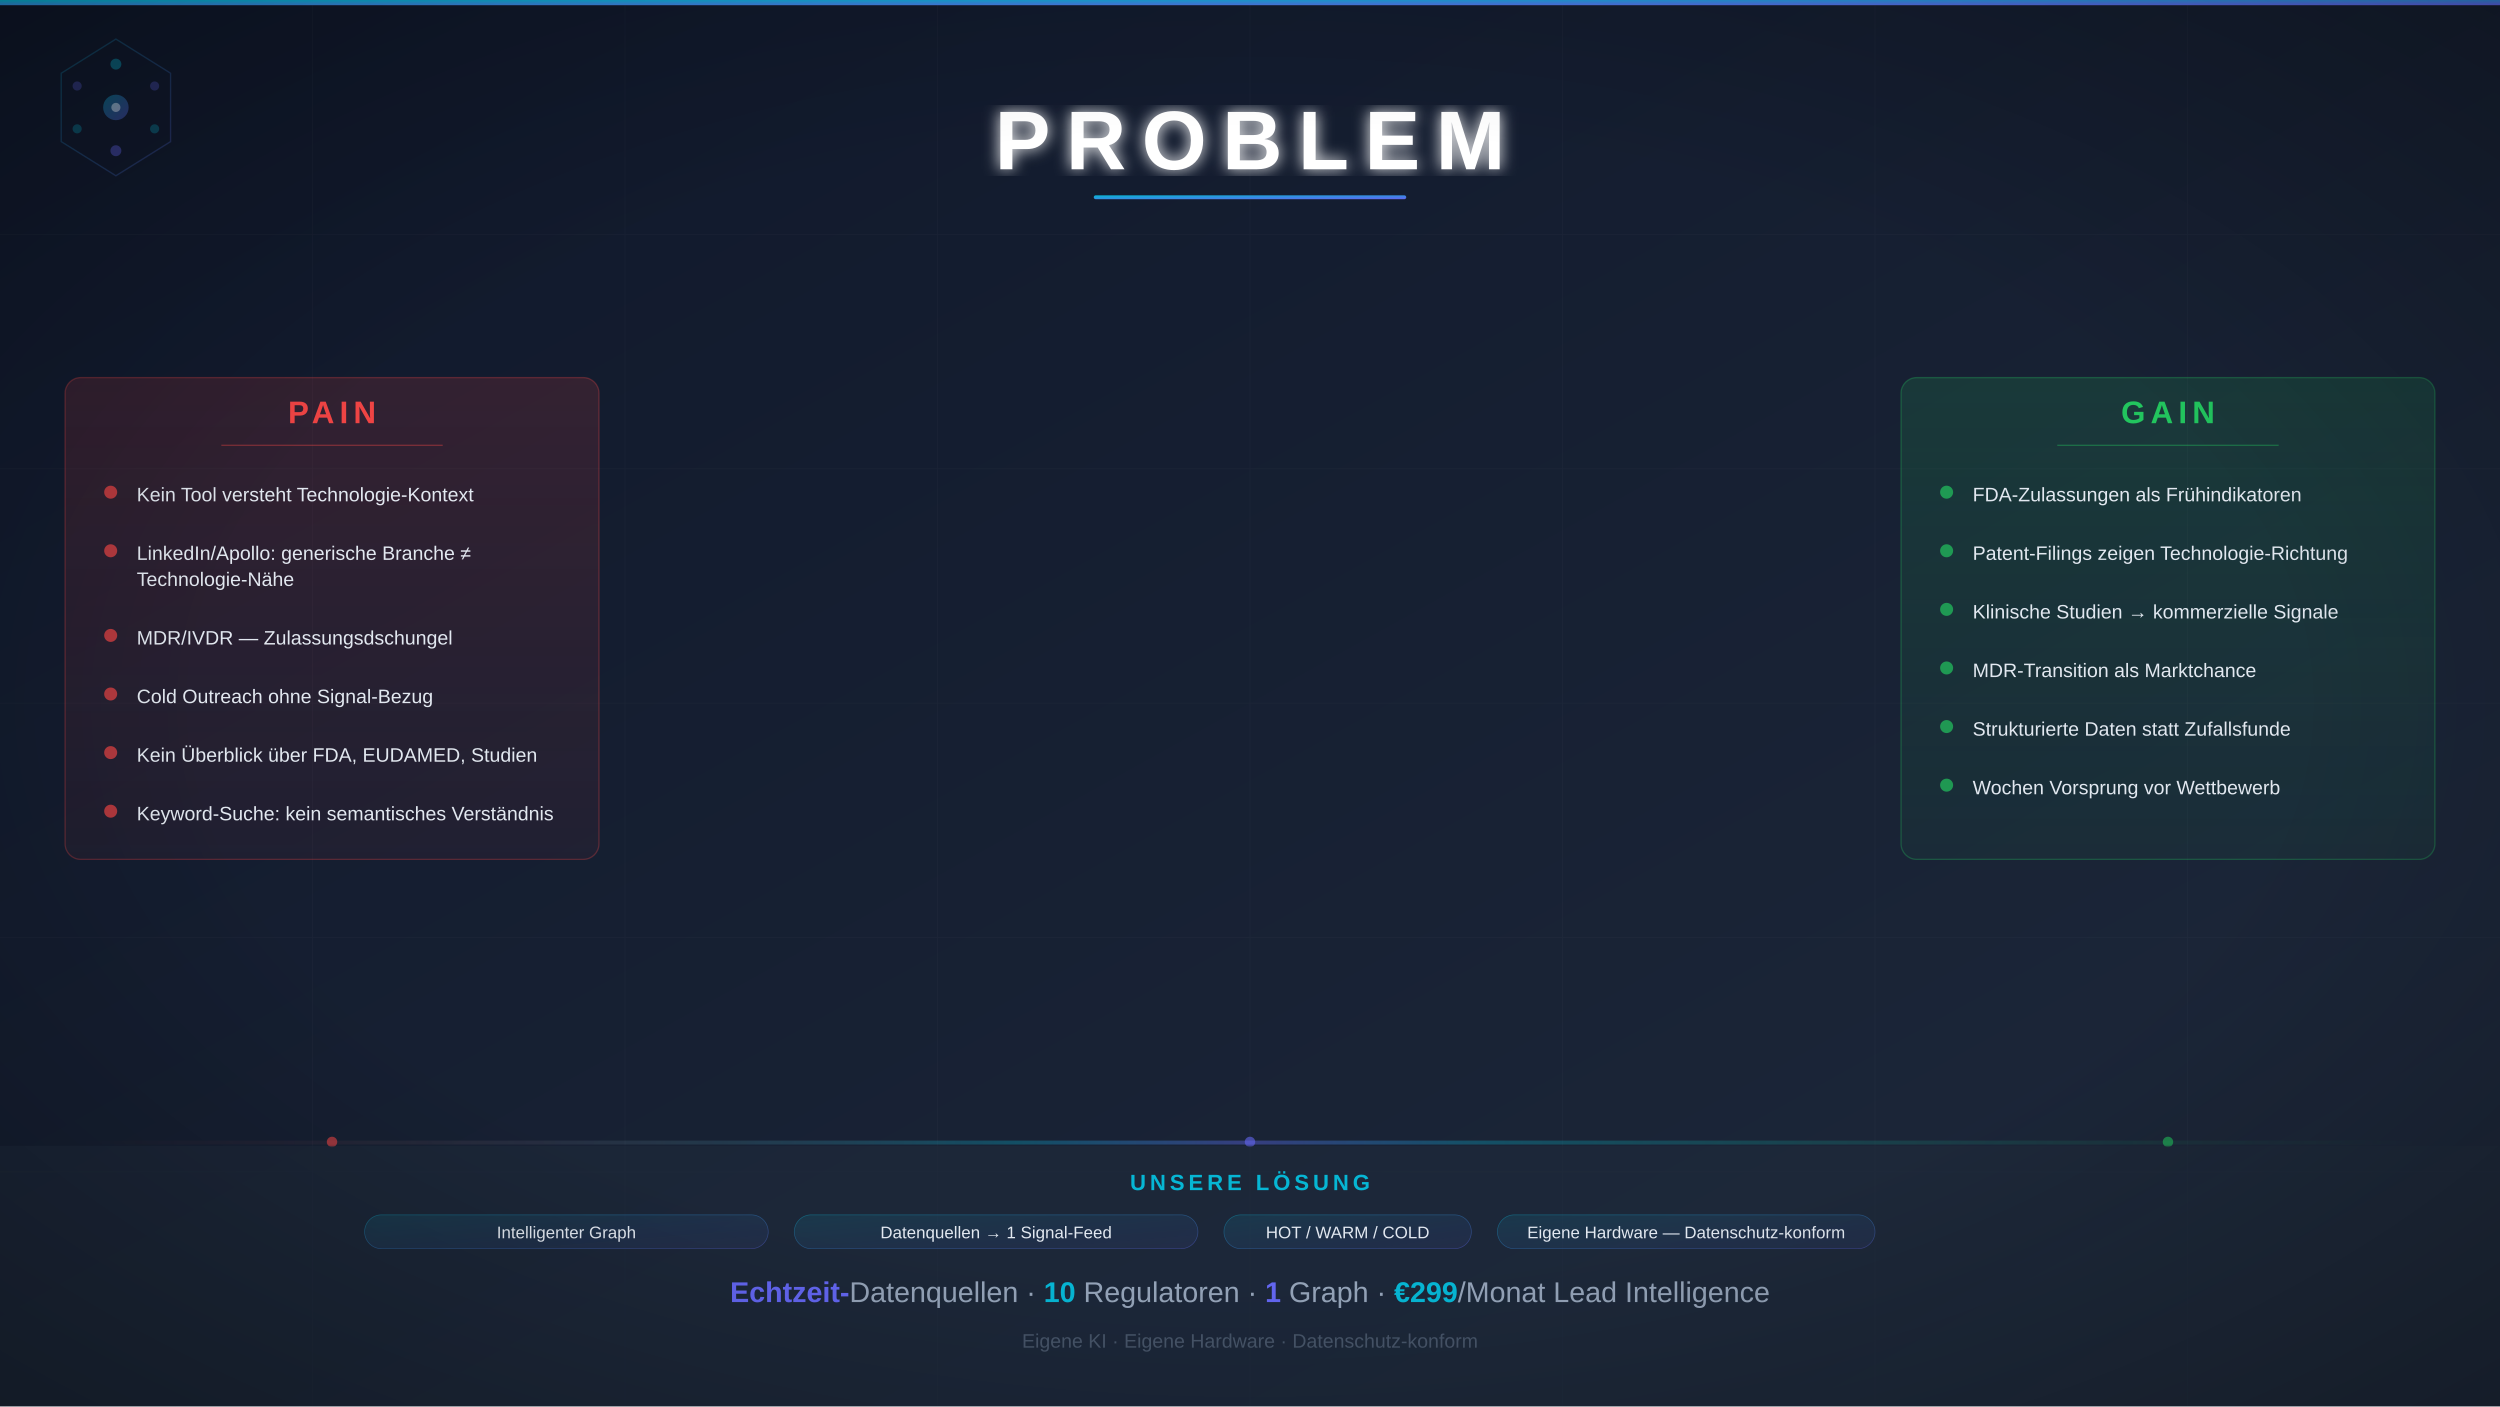
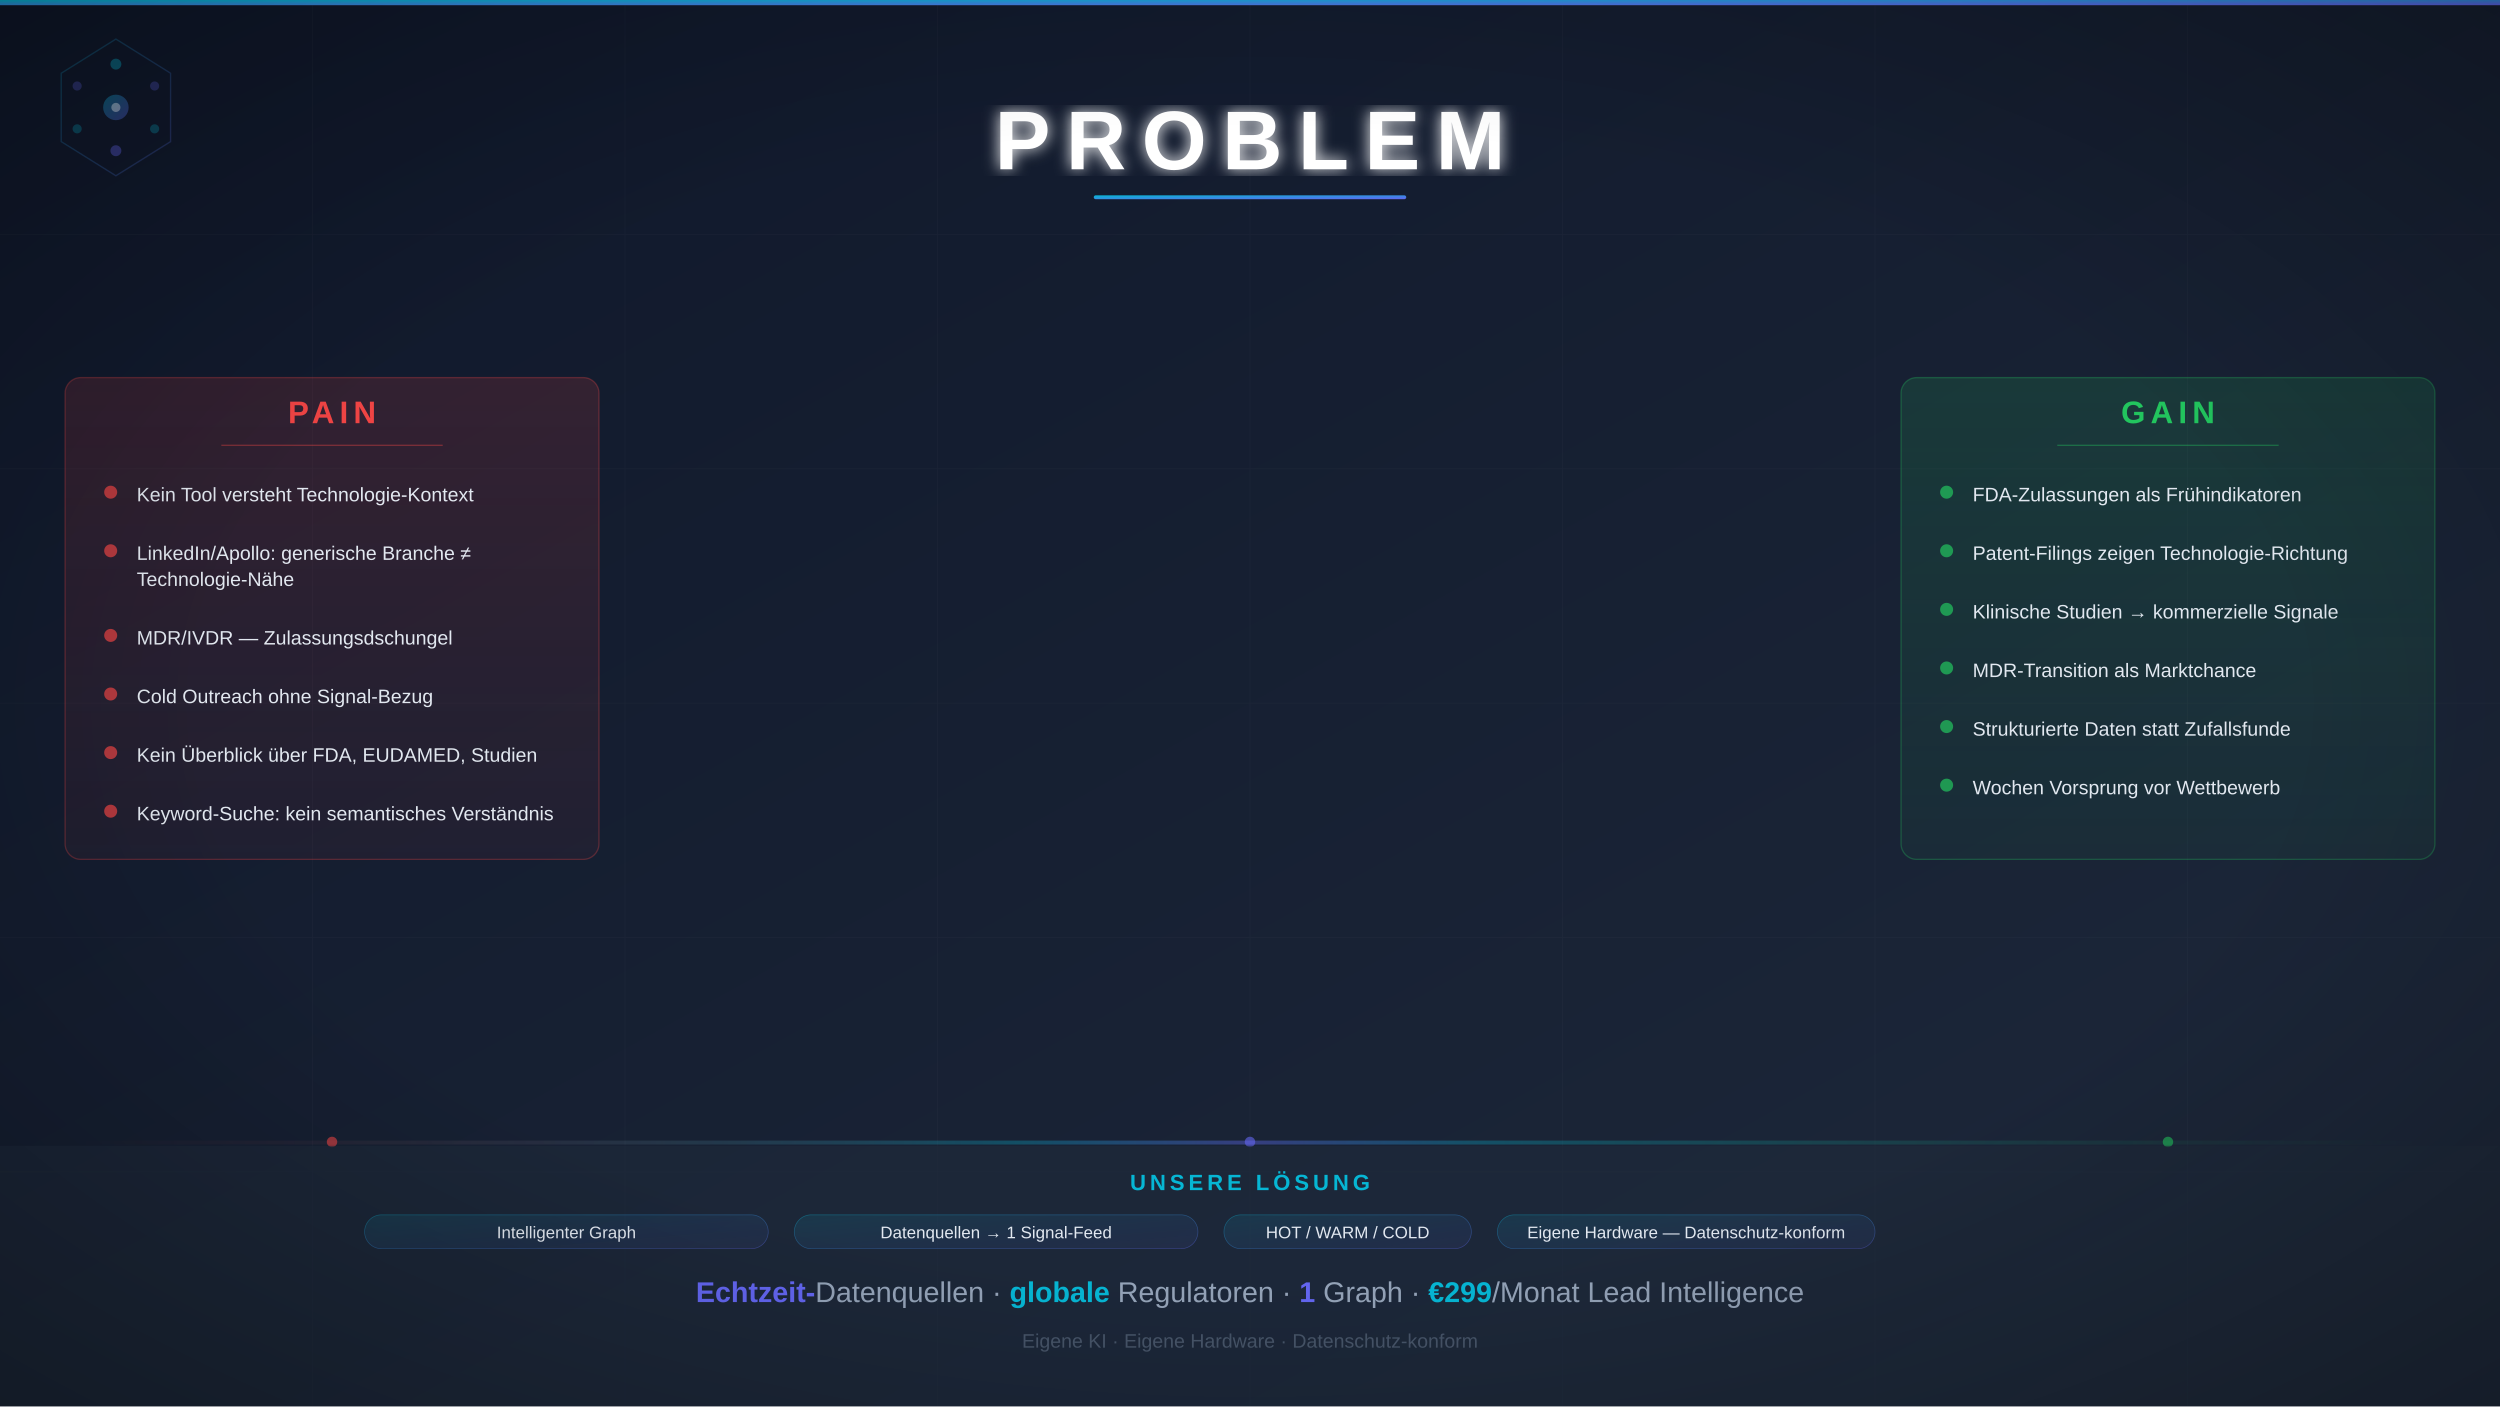
<svg xmlns="http://www.w3.org/2000/svg" viewBox="0 0 1920 1080" width="1920" height="1080">
  <defs>
    <linearGradient id="bg" x1="0%" y1="0%" x2="100%" y2="100%">
      <stop offset="0%" stop-color="#0f172a" />
      <stop offset="100%" stop-color="#1e293b" />
    </linearGradient>
    <linearGradient id="accent" x1="0%" y1="0%" x2="100%" y2="100%">
      <stop offset="0%" stop-color="#06b6d4" />
      <stop offset="100%" stop-color="#6366f1" />
    </linearGradient>
    <linearGradient id="painGrad" x1="0%" y1="0%" x2="0%" y2="100%">
      <stop offset="0%" stop-color="#ef4444" stop-opacity="0.15" />
      <stop offset="100%" stop-color="#ef4444" stop-opacity="0.05" />
    </linearGradient>
    <linearGradient id="gainGrad" x1="0%" y1="0%" x2="0%" y2="100%">
      <stop offset="0%" stop-color="#22c55e" stop-opacity="0.15" />
      <stop offset="100%" stop-color="#22c55e" stop-opacity="0.05" />
    </linearGradient>
    <linearGradient id="chipGrad" x1="0%" y1="0%" x2="100%" y2="100%">
      <stop offset="0%" stop-color="#06b6d4" stop-opacity="0.12" />
      <stop offset="100%" stop-color="#6366f1" stop-opacity="0.08" />
    </linearGradient>
    <linearGradient id="flowGrad" x1="0%" y1="0%" x2="100%" y2="0%">
      <stop offset="0%" stop-color="#ef4444" stop-opacity="0" />
      <stop offset="40%" stop-color="#06b6d4" stop-opacity="0.3" />
      <stop offset="50%" stop-color="#6366f1" stop-opacity="0.4" />
      <stop offset="60%" stop-color="#06b6d4" stop-opacity="0.3" />
      <stop offset="100%" stop-color="#22c55e" stop-opacity="0" />
    </linearGradient>
    <filter id="glow">
      <feGaussianBlur stdDeviation="6" result="b" />
      <feMerge>
        <feMergeNode in="b" />
        <feMergeNode in="SourceGraphic" />
      </feMerge>
    </filter>
    <filter id="glowStrong">
      <feGaussianBlur stdDeviation="12" result="b" />
      <feMerge>
        <feMergeNode in="b" />
        <feMergeNode in="SourceGraphic" />
      </feMerge>
    </filter>
    <radialGradient id="vignette" cx="50%" cy="50%" r="75%">
      <stop offset="55%" stop-color="#000" stop-opacity="0" />
      <stop offset="100%" stop-color="#000" stop-opacity="0.35" />
    </radialGradient>
  </defs>
  <rect width="1920" height="1080" fill="url(#bg)" />
  <g opacity="0.03" stroke="#ffffff" stroke-width="0.5">
    <line x1="0" y1="180" x2="1920" y2="180" />
    <line x1="0" y1="360" x2="1920" y2="360" />
    <line x1="0" y1="540" x2="1920" y2="540" />
    <line x1="0" y1="720" x2="1920" y2="720" />
    <line x1="0" y1="900" x2="1920" y2="900" />
    <line x1="240" y1="0" x2="240" y2="1080" />
    <line x1="480" y1="0" x2="480" y2="1080" />
    <line x1="720" y1="0" x2="720" y2="1080" />
    <line x1="960" y1="0" x2="960" y2="1080" />
    <line x1="1200" y1="0" x2="1200" y2="1080" />
    <line x1="1440" y1="0" x2="1440" y2="1080" />
    <line x1="1680" y1="0" x2="1680" y2="1080" />
  </g>
  <rect x="0" y="0" width="1920" height="4" fill="url(#accent)" />
  <g transform="translate(40, 30) scale(0.35)">
    <polygon points="140,0 260,75 260,225 140,300 20,225 20,75" fill="none" stroke="url(#accent)" stroke-width="3" opacity="0.25" />
    <circle cx="140" cy="150" r="28" fill="url(#accent)" opacity="0.4" />
    <circle cx="140" cy="150" r="10" fill="#ffffff" opacity="0.4" />
    <circle cx="140" cy="55" r="12" fill="#06b6d4" opacity="0.4" />
    <circle cx="225" cy="103" r="10" fill="#6366f1" opacity="0.3" />
    <circle cx="225" cy="197" r="10" fill="#06b6d4" opacity="0.3" />
    <circle cx="140" cy="245" r="12" fill="#6366f1" opacity="0.4" />
    <circle cx="55" cy="197" r="10" fill="#06b6d4" opacity="0.3" />
    <circle cx="55" cy="103" r="10" fill="#6366f1" opacity="0.3" />
  </g>
  <text x="960" y="130" font-family="'Segoe UI','Helvetica Neue',Arial,sans-serif" font-size="64" font-weight="700" fill="#ffffff" letter-spacing="12" text-anchor="middle" filter="url(#glow)">PROBLEM</text>
  <rect x="840" y="150" width="240" height="3" fill="url(#accent)" rx="1.5" />
  <rect x="50" y="290" width="410" height="370" rx="12" fill="url(#painGrad)" stroke="#ef4444" stroke-width="1" stroke-opacity="0.3" />
  <text x="255" y="325" font-family="'Segoe UI','Helvetica Neue',Arial,sans-serif" font-size="24" font-weight="700" fill="#ef4444" letter-spacing="4" text-anchor="middle">PAIN</text>
  <line x1="170" y1="342" x2="340" y2="342" stroke="#ef4444" stroke-width="1" opacity="0.4" />
  <circle cx="85" cy="378" r="5" fill="#ef4444" opacity="0.7" />
  <text x="105" y="385" font-family="'Segoe UI','Helvetica Neue',Arial,sans-serif" font-size="15" fill="#e2e8f0">Kein Tool versteht Technologie-Kontext</text>
  <circle cx="85" cy="423" r="5" fill="#ef4444" opacity="0.7" />
  <text x="105" y="430" font-family="'Segoe UI','Helvetica Neue',Arial,sans-serif" font-size="15" fill="#e2e8f0">LinkedIn/Apollo: generische Branche ≠</text>
  <text x="105" y="450" font-family="'Segoe UI','Helvetica Neue',Arial,sans-serif" font-size="15" fill="#e2e8f0">Technologie-Nähe</text>
  <circle cx="85" cy="488" r="5" fill="#ef4444" opacity="0.7" />
  <text x="105" y="495" font-family="'Segoe UI','Helvetica Neue',Arial,sans-serif" font-size="15" fill="#e2e8f0">MDR/IVDR — Zulassungsdschungel</text>
  <circle cx="85" cy="533" r="5" fill="#ef4444" opacity="0.7" />
  <text x="105" y="540" font-family="'Segoe UI','Helvetica Neue',Arial,sans-serif" font-size="15" fill="#e2e8f0">Cold Outreach ohne Signal-Bezug</text>
  <circle cx="85" cy="578" r="5" fill="#ef4444" opacity="0.7" />
  <text x="105" y="585" font-family="'Segoe UI','Helvetica Neue',Arial,sans-serif" font-size="15" fill="#e2e8f0">Kein Überblick über FDA, EUDAMED, Studien</text>
  <circle cx="85" cy="623" r="5" fill="#ef4444" opacity="0.7" />
  <text x="105" y="630" font-family="'Segoe UI','Helvetica Neue',Arial,sans-serif" font-size="15" fill="#e2e8f0">Keyword-Suche: kein semantisches Verständnis</text>
  <rect x="1460" y="290" width="410" height="370" rx="12" fill="url(#gainGrad)" stroke="#22c55e" stroke-width="1" stroke-opacity="0.3" />
  <text x="1665" y="325" font-family="'Segoe UI','Helvetica Neue',Arial,sans-serif" font-size="24" font-weight="700" fill="#22c55e" letter-spacing="4" text-anchor="middle">GAIN</text>
  <line x1="1580" y1="342" x2="1750" y2="342" stroke="#22c55e" stroke-width="1" opacity="0.4" />
  <circle cx="1495" cy="378" r="5" fill="#22c55e" opacity="0.7" />
  <text x="1515" y="385" font-family="'Segoe UI','Helvetica Neue',Arial,sans-serif" font-size="15" fill="#e2e8f0">FDA-Zulassungen als Frühindikatoren</text>
  <circle cx="1495" cy="423" r="5" fill="#22c55e" opacity="0.7" />
  <text x="1515" y="430" font-family="'Segoe UI','Helvetica Neue',Arial,sans-serif" font-size="15" fill="#e2e8f0">Patent-Filings zeigen Technologie-Richtung</text>
  <circle cx="1495" cy="468" r="5" fill="#22c55e" opacity="0.7" />
  <text x="1515" y="475" font-family="'Segoe UI','Helvetica Neue',Arial,sans-serif" font-size="15" fill="#e2e8f0">Klinische Studien → kommerzielle Signale</text>
  <circle cx="1495" cy="513" r="5" fill="#22c55e" opacity="0.7" />
  <text x="1515" y="520" font-family="'Segoe UI','Helvetica Neue',Arial,sans-serif" font-size="15" fill="#e2e8f0">MDR-Transition als Marktchance</text>
  <circle cx="1495" cy="558" r="5" fill="#22c55e" opacity="0.7" />
  <text x="1515" y="565" font-family="'Segoe UI','Helvetica Neue',Arial,sans-serif" font-size="15" fill="#e2e8f0">Strukturierte Daten statt Zufallsfunde</text>
  <circle cx="1495" cy="603" r="5" fill="#22c55e" opacity="0.7" />
  <text x="1515" y="610" font-family="'Segoe UI','Helvetica Neue',Arial,sans-serif" font-size="15" fill="#e2e8f0">Wochen Vorsprung vor Wettbewerb</text>
  <rect x="50" y="876" width="1820" height="3" rx="1.5" fill="url(#flowGrad)" />
  <circle cx="255" cy="877" r="4" fill="#ef4444" opacity="0.6" />
  <circle cx="960" cy="877" r="4" fill="#6366f1" opacity="0.6" />
  <circle cx="1665" cy="877" r="4" fill="#22c55e" opacity="0.6" />
  <rect x="0" y="880" width="1920" height="200" fill="#1e293b" opacity="0.6" />
  <text x="960" y="914" font-family="'Segoe UI','Helvetica Neue',Arial,sans-serif" font-size="17" font-weight="700" fill="#06b6d4" letter-spacing="3" text-anchor="middle">UNSERE LÖSUNG</text>
  <g transform="translate(0, 945)">
    <rect x="280" y="-12" width="310" height="26" rx="13" fill="url(#chipGrad)" stroke="url(#accent)" stroke-width="0.5" stroke-opacity="0.4" />
    <text x="435" y="6" font-family="'Segoe UI','Helvetica Neue',Arial,sans-serif" font-size="13" fill="#e2e8f0" text-anchor="middle">Intelligenter Graph</text>
    <rect x="610" y="-12" width="310" height="26" rx="13" fill="url(#chipGrad)" stroke="url(#accent)" stroke-width="0.5" stroke-opacity="0.4" />
    <text x="765" y="6" font-family="'Segoe UI','Helvetica Neue',Arial,sans-serif" font-size="13" fill="#e2e8f0" text-anchor="middle">Datenquellen → 1 Signal-Feed</text>
    <rect x="940" y="-12" width="190" height="26" rx="13" fill="url(#chipGrad)" stroke="url(#accent)" stroke-width="0.5" stroke-opacity="0.4" />
    <text x="1035" y="6" font-family="'Segoe UI','Helvetica Neue',Arial,sans-serif" font-size="13" fill="#e2e8f0" text-anchor="middle">HOT / WARM / COLD</text>
    <rect x="1150" y="-12" width="290" height="26" rx="13" fill="url(#chipGrad)" stroke="url(#accent)" stroke-width="0.5" stroke-opacity="0.4" />
    <text x="1295" y="6" font-family="'Segoe UI','Helvetica Neue',Arial,sans-serif" font-size="13" fill="#e2e8f0" text-anchor="middle">Eigene Hardware — Datenschutz-konform</text>
  </g>
  <text x="960" y="1000" font-family="'Segoe UI','Helvetica Neue',Arial,sans-serif" font-size="22" fill="#94a3b8" text-anchor="middle">
    <tspan fill="#6366f1" font-weight="700">Echtzeit-</tspan>Datenquellen · 
-     <tspan fill="#06b6d4" font-weight="700">10</tspan> Regulatoren · 
+     <tspan fill="#06b6d4" font-weight="700">globale</tspan> Regulatoren · 
    <tspan fill="#6366f1" font-weight="700">1</tspan> Graph · 
    <tspan fill="#06b6d4" font-weight="700">€299</tspan>/Monat Lead Intelligence
  </text>
  <text x="960" y="1035" font-family="'Segoe UI','Helvetica Neue',Arial,sans-serif" font-size="15" fill="#475569" text-anchor="middle">Eigene KI · Eigene Hardware · Datenschutz-konform</text>
  <rect width="1920" height="1080" fill="url(#vignette)" pointer-events="none" />
</svg>
